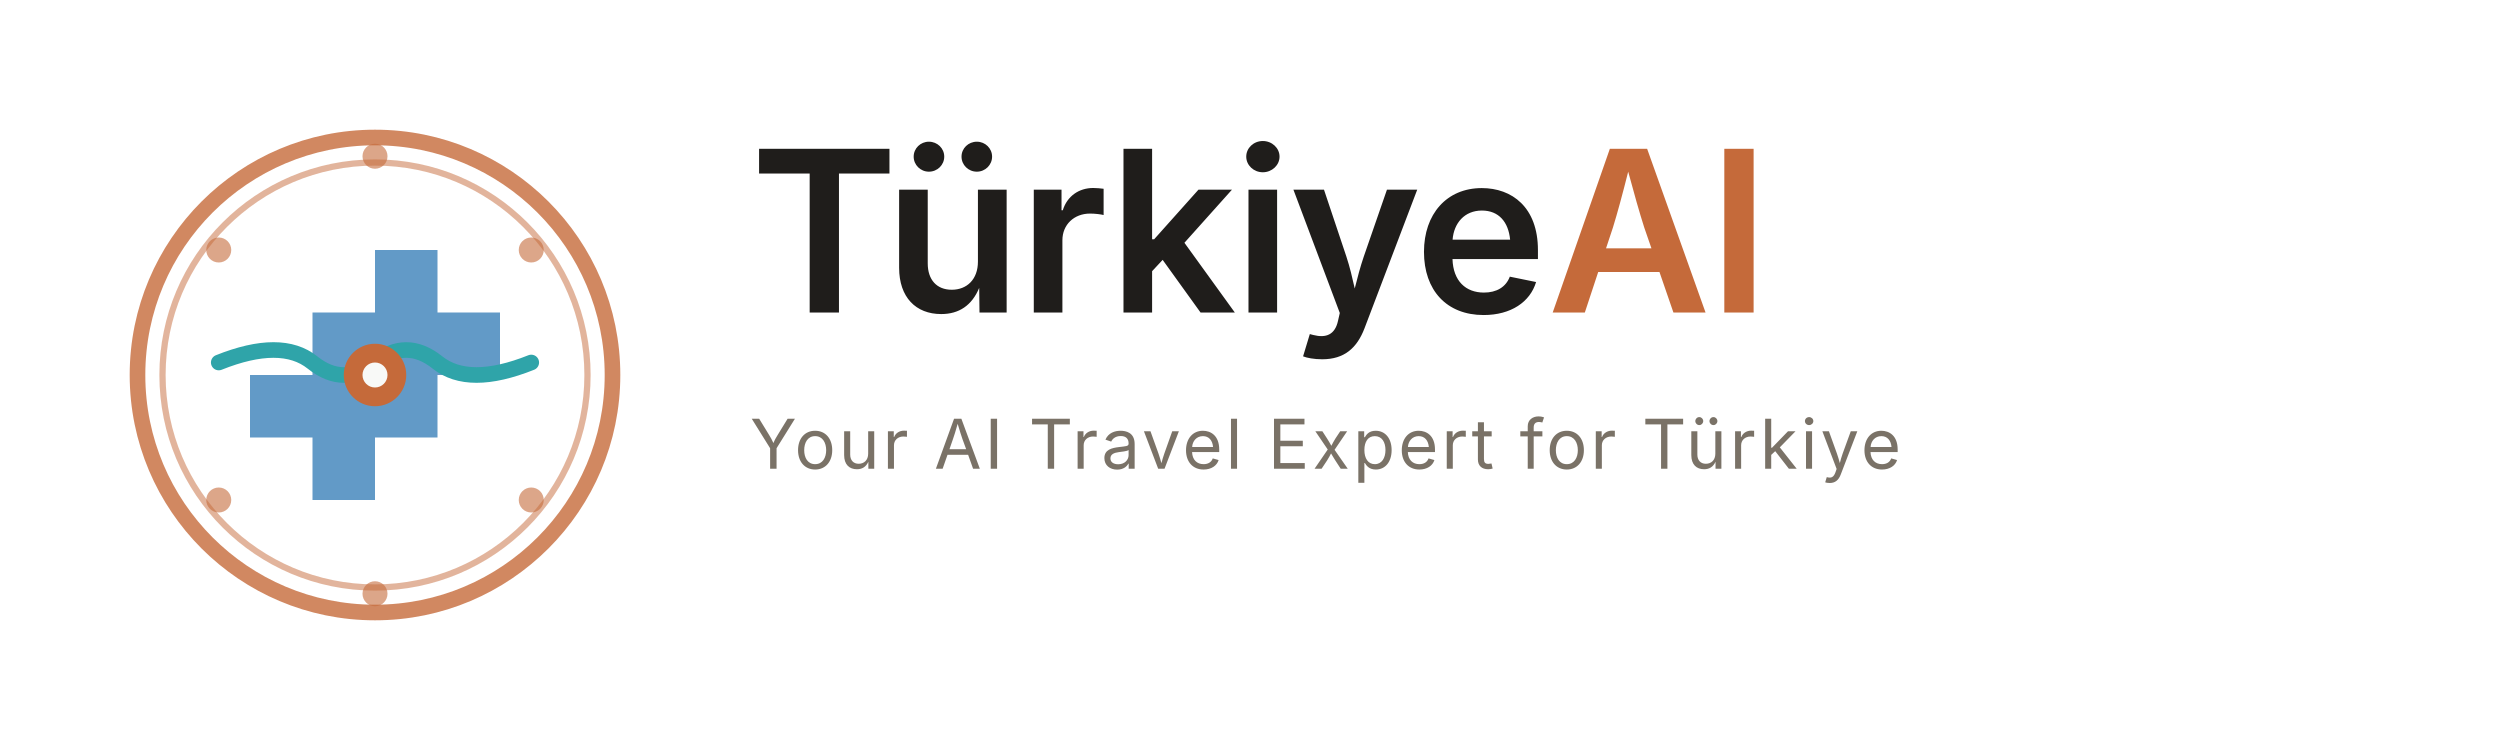
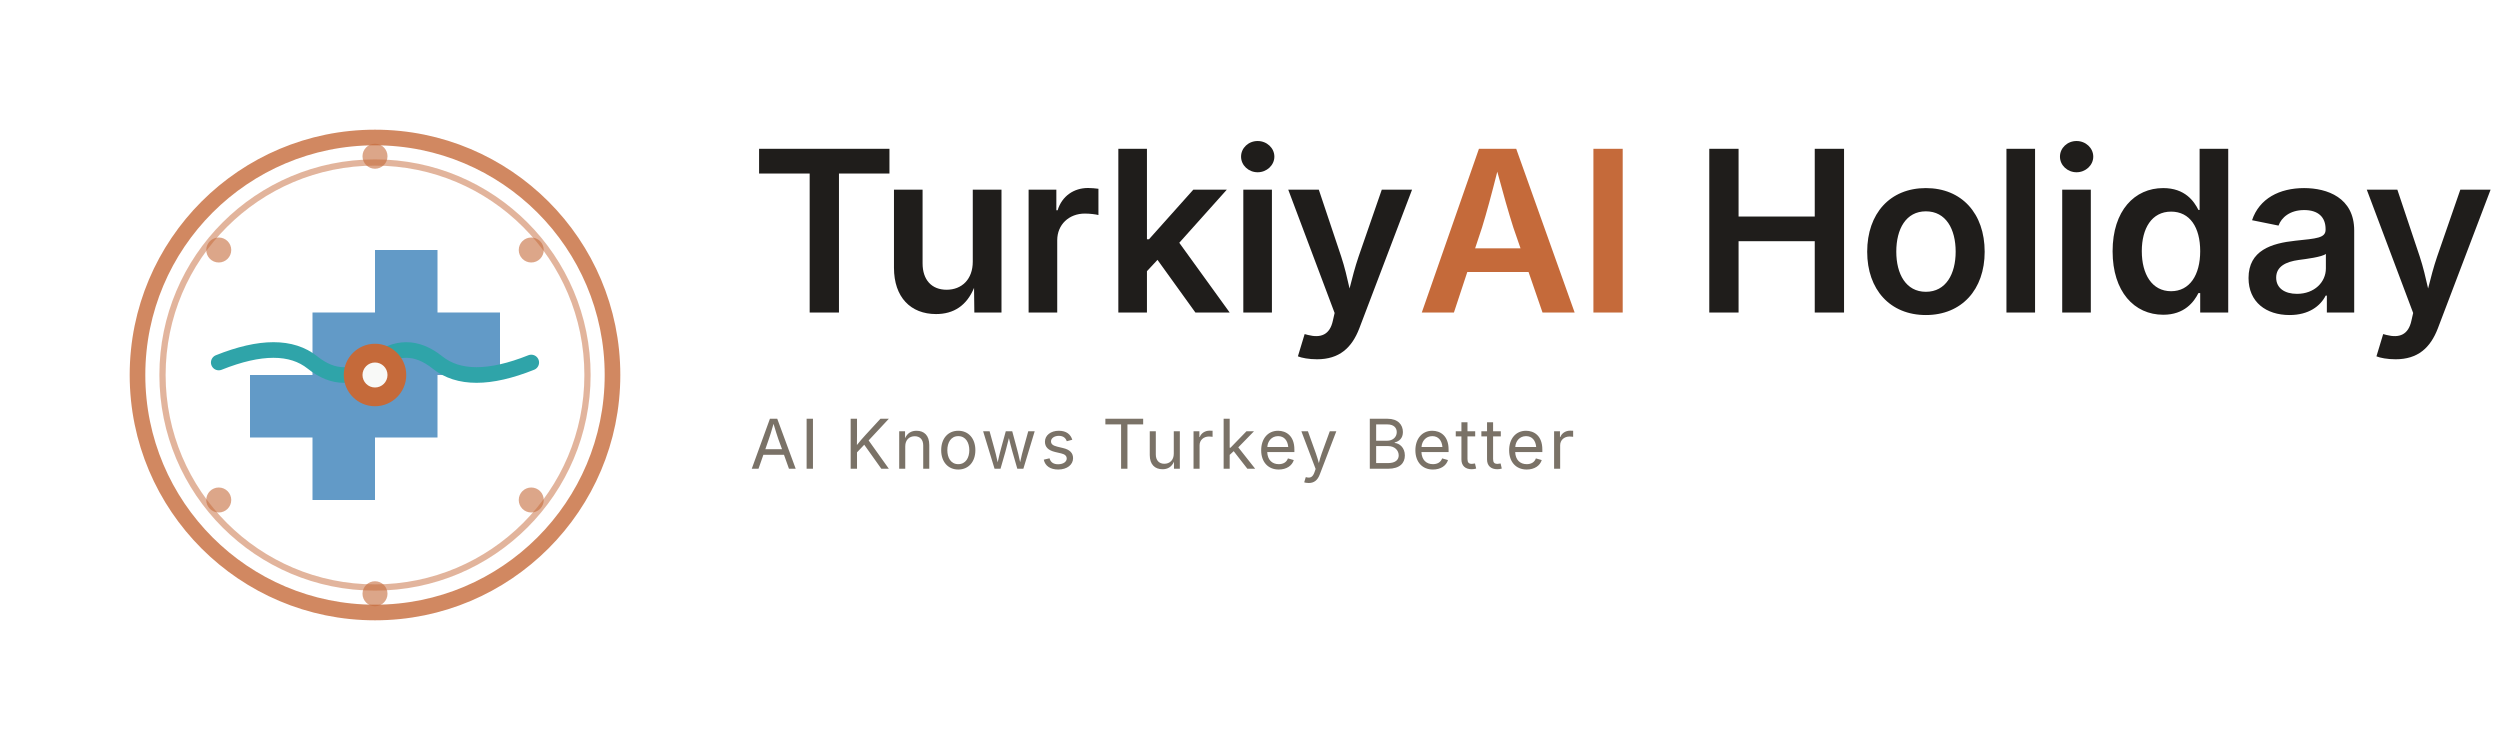
<svg xmlns="http://www.w3.org/2000/svg" viewBox="0 0 400 120">
  <g id="mark">
    <circle cx="60" cy="60" r="38" fill="none" stroke="#C56A3A" stroke-width="2.5" opacity="0.8" />
    <circle cx="60" cy="60" r="34" fill="none" stroke="#C56A3A" stroke-width="1" opacity="0.5" />
    <path d="M 60 35 L 60 50 L 50 50 L 50 60 L 40 60 L 40 70 L 50 70 L 50 80 L 60 80 L 60 70 L 70 70 L 70 60 L 80 60 L 80 50 L 70 50 L 70 40 L 60 40 Z" fill="#1F6FAF" opacity="0.7" />
    <path d="M 35 58 Q 45 54, 50 58 T 60 58 T 70 58 T 85 58" stroke="#2FA4A9" stroke-width="2.5" fill="none" stroke-linecap="round" />
    <circle cx="60" cy="60" r="5" fill="#C56A3A" />
    <circle cx="60" cy="60" r="2" fill="#F8F9F7" />
    <circle cx="60" cy="25" r="2" fill="#C56A3A" opacity="0.6" />
    <circle cx="85" cy="40" r="2" fill="#C56A3A" opacity="0.6" />
    <circle cx="85" cy="80" r="2" fill="#C56A3A" opacity="0.6" />
    <circle cx="60" cy="95" r="2" fill="#C56A3A" opacity="0.6" />
    <circle cx="35" cy="80" r="2" fill="#C56A3A" opacity="0.6" />
    <circle cx="35" cy="40" r="2" fill="#C56A3A" opacity="0.6" />
  </g>
  <g id="wordmark" transform="translate(120, 0)">
    <text x="0" y="50" font-family="Inter, sans-serif" font-size="36" font-weight="600" fill="#1F1D1B" letter-spacing="-0.5">
-       Türkiye<tspan fill="#C56A3A">AI</tspan>
+       Turkiy<tspan fill="#C56A3A">AI</tspan> Holidays
    </text>
    <text x="0" y="75" font-family="Inter, sans-serif" font-size="11" font-weight="400" fill="#7A7267" letter-spacing="0.5">
-       Your AI Travel Expert for Türkiye
+       AI Knows Turkey Better
    </text>
  </g>
</svg>
